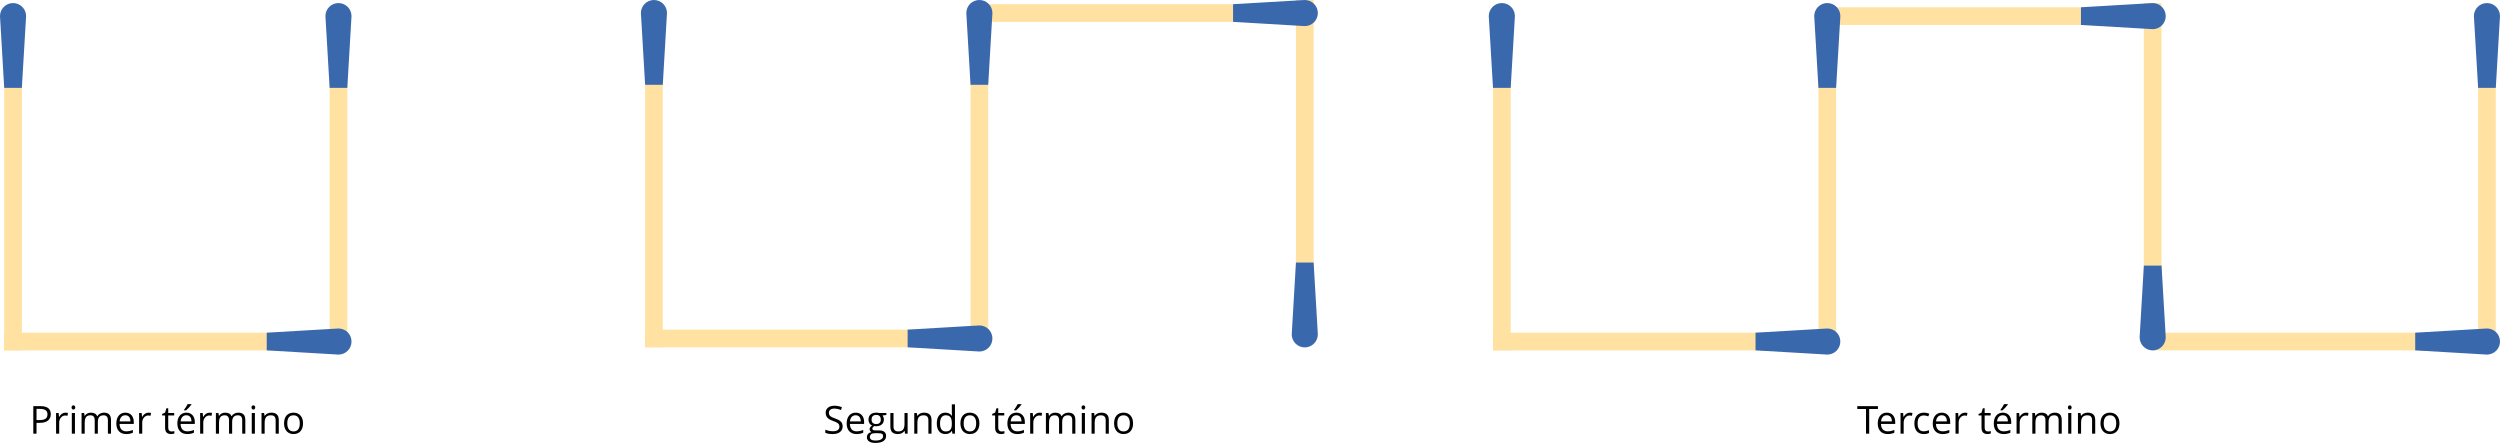
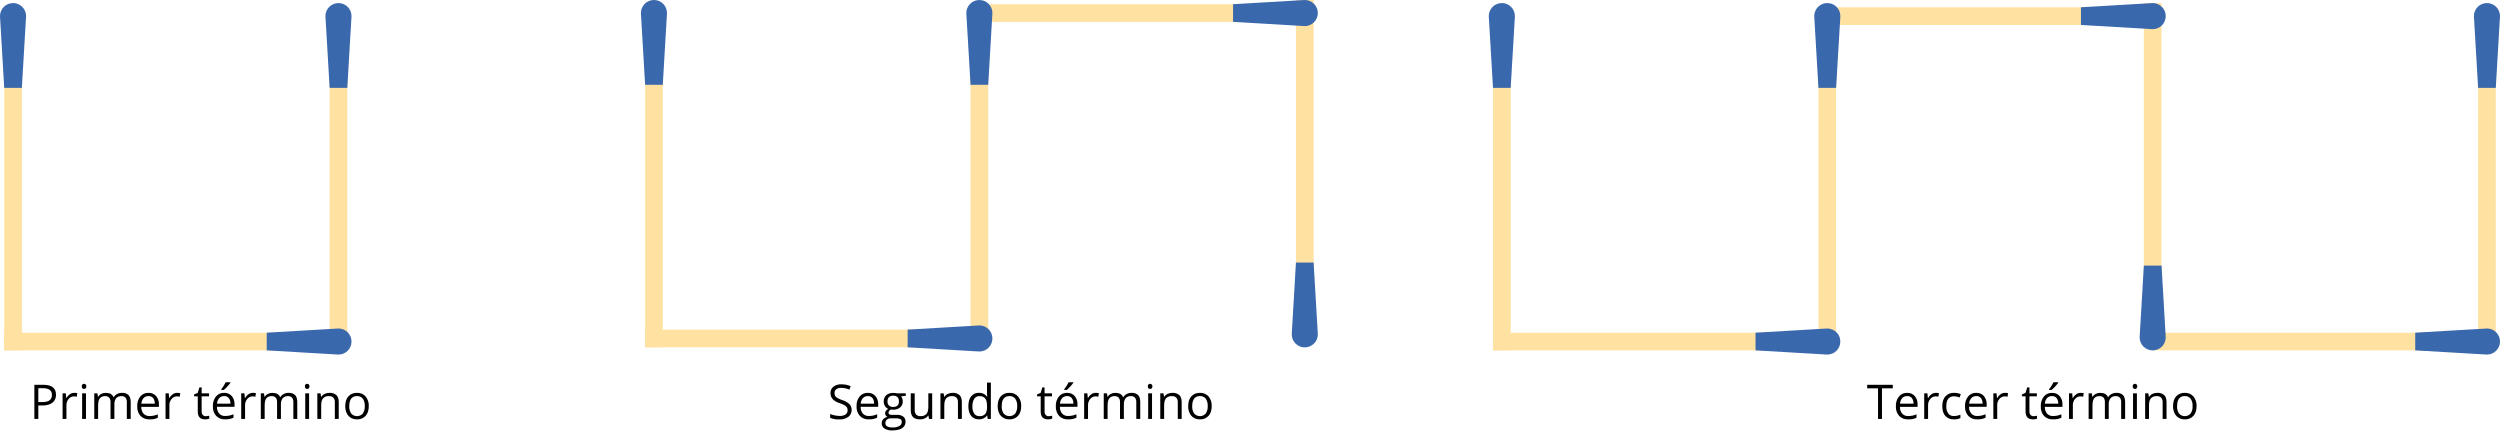
<svg xmlns="http://www.w3.org/2000/svg" id="Layer_1" data-name="Layer 1" viewBox="0 0 1944.09 345.37">
  <defs>
-     <style>.cls-1{fill:#ffe2a1;}.cls-2{fill:#3a68ad;}.cls-3{font-size:30px;font-family:OpenSans-Regular, Open Sans;}</style>
+     <style>.cls-1{fill:#ffe2a1;}.cls-2{fill:#3a68ad;}</style>
  </defs>
  <rect class="cls-1" x="1927.07" y="35.35" width="13.75" height="237.11" />
  <path class="cls-2" d="M1940.82,68.31h-13.75l-3.28-55.78a10.16,10.16,0,0,1,10.15-10.15h0a10.15,10.15,0,0,1,10.15,10.15Z" />
  <rect class="cls-1" x="1785.69" y="147.03" width="13.75" height="237.11" transform="translate(2058.16 -1526.98) rotate(90)" />
  <path class="cls-2" d="M1878.16,272.46V258.71l55.78-3.27a10.14,10.14,0,0,1,10.15,10.15h0a10.15,10.15,0,0,1-10.15,10.15Z" />
  <rect class="cls-1" x="1161.03" y="35.35" width="13.75" height="237.11" />
  <path class="cls-2" d="M1174.77,68.31H1161l-3.28-55.78A10.16,10.16,0,0,1,1167.9,2.38h0a10.16,10.16,0,0,1,10.15,10.15Z" />
  <rect class="cls-1" x="1667.14" y="2.4" width="13.75" height="237.11" transform="translate(3348.02 241.92) rotate(180)" />
  <path class="cls-2" d="M1667.14,206.55h13.75l3.27,55.78A10.14,10.14,0,0,1,1674,272.48h0a10.15,10.15,0,0,1-10.15-10.15Z" />
  <rect class="cls-1" x="1525.76" y="-106.02" width="13.75" height="237.11" transform="translate(1545.17 -1520.11) rotate(90)" />
  <path class="cls-2" d="M1618.23,19.41V5.66L1674,2.38a10.15,10.15,0,0,1,10.15,10.15h0A10.14,10.14,0,0,1,1674,22.68Z" />
  <rect class="cls-1" x="1414.08" y="35.35" width="13.75" height="237.11" />
  <path class="cls-2" d="M1427.83,68.31h-13.75l-3.27-55.78A10.15,10.15,0,0,1,1421,2.38h0a10.15,10.15,0,0,1,10.14,10.15Z" />
  <rect class="cls-1" x="1272.71" y="147.03" width="13.75" height="237.11" transform="translate(1545.17 -1013.99) rotate(90)" />
  <path class="cls-2" d="M1365.17,272.46V258.71l55.79-3.27a10.14,10.14,0,0,1,10.14,10.15h0A10.15,10.15,0,0,1,1421,275.74Z" />
  <rect class="cls-1" x="501.66" y="32.97" width="13.75" height="237.11" />
  <path class="cls-2" d="M515.41,65.93H501.66l-3.27-55.78A10.14,10.14,0,0,1,508.54,0h0a10.14,10.14,0,0,1,10.14,10.15Z" />
  <rect class="cls-1" x="1007.77" y="0.02" width="13.75" height="237.11" transform="translate(2029.29 237.15) rotate(180)" />
  <path class="cls-2" d="M1007.77,204.17h13.75L1024.8,260a10.16,10.16,0,0,1-10.15,10.15h0A10.15,10.15,0,0,1,1004.5,260Z" />
  <rect class="cls-1" x="866.4" y="-108.41" width="13.75" height="237.11" transform="translate(883.42 -863.13) rotate(90)" />
  <path class="cls-2" d="M958.87,17V3.27L1014.65,0a10.15,10.15,0,0,1,10.15,10.15h0a10.16,10.16,0,0,1-10.15,10.15Z" />
  <rect class="cls-1" x="754.72" y="32.97" width="13.75" height="237.11" />
  <path class="cls-2" d="M768.47,65.93H754.72l-3.28-55.78A10.15,10.15,0,0,1,761.59,0h0a10.14,10.14,0,0,1,10.15,10.15Z" />
  <rect class="cls-1" x="613.34" y="144.65" width="13.75" height="237.11" transform="translate(883.42 -357.01) rotate(90)" />
  <path class="cls-2" d="M705.81,270.08V256.33l55.78-3.27a10.14,10.14,0,0,1,10.15,10.14h0a10.14,10.14,0,0,1-10.15,10.15Z" />
  <rect class="cls-1" x="3.27" y="35.35" width="13.75" height="237.11" />
  <path class="cls-2" d="M17,68.31H3.27L0,12.53A10.15,10.15,0,0,1,10.15,2.38h0A10.16,10.16,0,0,1,20.3,12.53Z" />
  <rect class="cls-1" x="256.33" y="35.35" width="13.75" height="237.11" />
  <path class="cls-2" d="M270.08,68.31H256.33l-3.27-55.78A10.15,10.15,0,0,1,263.2,2.38h0a10.15,10.15,0,0,1,10.15,10.15Z" />
  <rect class="cls-1" x="114.96" y="147.03" width="13.75" height="237.11" transform="translate(387.42 143.76) rotate(90)" />
  <path class="cls-2" d="M207.42,272.46V258.71l55.78-3.27a10.14,10.14,0,0,1,10.15,10.15h0a10.15,10.15,0,0,1-10.15,10.15Z" />
-   <text class="cls-3" transform="translate(22.96 337.24)">Primer término</text>
-   <text class="cls-3" transform="translate(640.24 337.24)">Segundo término</text>
-   <text class="cls-3" transform="translate(1444.02 337.24)">Tercer término</text>
+   <path d="M43.55,306.94a7.44,7.44,0,0,1-2.75,6.21c-1.83,1.44-4.46,2.17-7.87,2.17H29.8v10.44H26.72V299.21H33.6Q43.56,299.21,43.55,306.94ZM29.8,312.67h2.78c2.74,0,4.72-.45,5.94-1.33a4.87,4.87,0,0,0,1.84-4.25,4.57,4.57,0,0,0-1.73-3.92q-1.73-1.29-5.37-1.29H29.8Z" />
+   <path d="M57.74,305.49a11.48,11.48,0,0,1,2.38.22l-.42,2.8a9.78,9.78,0,0,0-2.18-.28,5.3,5.3,0,0,0-4.13,2,7.1,7.1,0,0,0-1.72,4.88v10.68h-3V305.85h2.49l.34,3.69h.15a8.71,8.71,0,0,1,2.67-3A6,6,0,0,1,57.74,305.49Z" />
+   <path d="M63.59,300.46a2,2,0,0,1,.51-1.52,1.76,1.76,0,0,1,1.27-.48,1.8,1.8,0,0,1,1.25.49,2,2,0,0,1,.53,1.51,2,2,0,0,1-.53,1.52,1.77,1.77,0,0,1-1.25.5,1.73,1.73,0,0,1-1.27-.5A2.05,2.05,0,0,1,63.59,300.46Zm3.27,25.3h-3V305.85h3Z" />
+   <path d="M98.62,325.76V312.81a5.41,5.41,0,0,0-1-3.57,4,4,0,0,0-3.17-1.19,5.08,5.08,0,0,0-4.15,1.62,7.67,7.67,0,0,0-1.35,5v11.11h-3V312.81a5.36,5.36,0,0,0-1-3.57,4,4,0,0,0-3.18-1.19,4.93,4.93,0,0,0-4.15,1.7q-1.32,1.69-1.32,5.57v10.44h-3V305.85H75.7l.49,2.73h.15a5.91,5.91,0,0,1,2.4-2.27,7.32,7.32,0,0,1,3.48-.82c3.11,0,5.15,1.13,6.1,3.38h.15a6.34,6.34,0,0,1,2.58-2.47,7.94,7.94,0,0,1,3.85-.91,6.74,6.74,0,0,1,5.06,1.74q1.68,1.72,1.68,5.54v13Z" />
+   <path d="M116.26,326.12a9.16,9.16,0,0,1-7-2.68,10.43,10.43,0,0,1-2.55-7.47,11.55,11.55,0,0,1,2.37-7.65,7.9,7.9,0,0,1,6.37-2.83A7.52,7.52,0,0,1,121.4,308a9.46,9.46,0,0,1,2.18,6.5v1.9H109.86a7.93,7.93,0,0,0,1.78,5.32,6.08,6.08,0,0,0,4.73,1.82,16.09,16.09,0,0,0,6.35-1.34v2.68a15.16,15.16,0,0,1-3,1A17,17,0,0,1,116.26,326.12Zm-.82-18.1a4.92,4.92,0,0,0-3.82,1.56,7.2,7.2,0,0,0-1.68,4.32h10.4a6.62,6.62,0,0,0-1.27-4.37A4.46,4.46,0,0,0,115.44,308Z" />
+   <path d="M137.8,305.49a11.48,11.48,0,0,1,2.38.22l-.42,2.8a9.78,9.78,0,0,0-2.18-.28,5.3,5.3,0,0,0-4.13,2,7.1,7.1,0,0,0-1.72,4.88v10.68h-3V305.85h2.49l.34,3.69h.15a8.71,8.71,0,0,1,2.67-3A6,6,0,0,1,137.8,305.49Z" />
+   <path d="M160,323.64a9.74,9.74,0,0,0,1.55-.12,9.34,9.34,0,0,0,1.18-.25v2.31a5.35,5.35,0,0,1-1.45.39,11,11,0,0,1-1.71.15c-3.85,0-5.78-2-5.78-6.08V308.2h-2.85v-1.45l2.85-1.26,1.27-4.25h1.75v4.61h5.77v2.35H156.8v11.71a4,4,0,0,0,.85,2.76A3,3,0,0,0,160,323.64Z" />
+   <path d="M175.1,326.12a9.14,9.14,0,0,1-7-2.68,10.43,10.43,0,0,1-2.55-7.47,11.55,11.55,0,0,1,2.37-7.65,7.89,7.89,0,0,1,6.36-2.83,7.49,7.49,0,0,1,5.92,2.46,9.41,9.41,0,0,1,2.18,6.5v1.9H168.71a7.88,7.88,0,0,0,1.77,5.32,6.1,6.1,0,0,0,4.73,1.82,16.14,16.14,0,0,0,6.36-1.34v2.68a15.37,15.37,0,0,1-3,1A17,17,0,0,1,175.1,326.12Zm-.81-18.1a4.94,4.94,0,0,0-3.83,1.56,7.2,7.2,0,0,0-1.68,4.32h10.41a6.62,6.62,0,0,0-1.27-4.37A4.48,4.48,0,0,0,174.29,308Zm-2.24-5.25c.58-.75,1.21-1.66,1.88-2.73a31.14,31.14,0,0,0,1.59-2.78h3.67v.39a27.66,27.66,0,0,1-2.38,2.9,27.26,27.26,0,0,1-2.74,2.67h-2Z" />
+   <path d="M196.64,305.49a11.41,11.41,0,0,1,2.38.22l-.41,2.8a9.85,9.85,0,0,0-2.18-.28,5.33,5.33,0,0,0-4.14,2,7.14,7.14,0,0,0-1.71,4.88v10.68h-3V305.85h2.49l.35,3.69h.14a8.92,8.92,0,0,1,2.67-3A6,6,0,0,1,196.64,305.49Z" />
+   <path d="M228.12,325.76V312.81a5.36,5.36,0,0,0-1-3.57,3.94,3.94,0,0,0-3.16-1.19,5.11,5.11,0,0,0-4.16,1.62,7.73,7.73,0,0,0-1.34,5v11.11h-3V312.81a5.36,5.36,0,0,0-1-3.57,4,4,0,0,0-3.18-1.19,4.93,4.93,0,0,0-4.15,1.7q-1.32,1.69-1.32,5.57v10.44h-3V305.85h2.45l.49,2.73h.15a5.84,5.84,0,0,1,2.4-2.27,7.32,7.32,0,0,1,3.48-.82c3.11,0,5.15,1.13,6.1,3.38H218a6.34,6.34,0,0,1,2.58-2.47,7.94,7.94,0,0,1,3.85-.91,6.74,6.74,0,0,1,5.06,1.74q1.68,1.72,1.68,5.54v13Z" />
+   <path d="M237.09,300.46a2,2,0,0,1,.51-1.52,1.78,1.78,0,0,1,1.27-.48,1.83,1.83,0,0,1,1.26.49,2,2,0,0,1,.52,1.51,2,2,0,0,1-.52,1.52,1.79,1.79,0,0,1-1.26.5,1.75,1.75,0,0,1-1.27-.5A2.05,2.05,0,0,1,237.09,300.46Zm3.27,25.3h-3V305.85h3Z" />
+   <path d="M260.38,325.76V312.88a5.19,5.19,0,0,0-1.11-3.63,4.52,4.52,0,0,0-3.47-1.2,5.75,5.75,0,0,0-4.58,1.69q-1.46,1.69-1.45,5.58v10.44h-3V305.85h2.46l.49,2.73h.14a6.22,6.22,0,0,1,2.6-2.28,8.39,8.39,0,0,1,3.72-.81,7.58,7.58,0,0,1,5.42,1.74q1.82,1.72,1.81,5.54v13Z" />
+   <path d="M286.77,315.79c0,3.24-.82,5.78-2.46,7.6a8.63,8.63,0,0,1-6.77,2.73,8.93,8.93,0,0,1-4.74-1.25,8.21,8.21,0,0,1-3.2-3.6,12.53,12.53,0,0,1-1.12-5.48q0-4.86,2.43-7.58a8.62,8.62,0,0,1,6.76-2.72,8.44,8.44,0,0,1,6.64,2.78A10.93,10.93,0,0,1,286.77,315.79Zm-15.17,0a9.42,9.42,0,0,0,1.53,5.81,6.05,6.05,0,0,0,9,0,9.44,9.44,0,0,0,1.53-5.82,9.29,9.29,0,0,0-1.53-5.77,5.42,5.42,0,0,0-4.53-2,5.29,5.29,0,0,0-4.47,1.95Q271.6,311.94,271.6,315.79Z" />
+   <path d="M662.26,318.7a6.5,6.5,0,0,1-2.55,5.46,11,11,0,0,1-6.9,2,17.27,17.27,0,0,1-7.26-1.21v-3a19.65,19.65,0,0,0,7.37,1.49,7.7,7.7,0,0,0,4.65-1.17,3.85,3.85,0,0,0,1.56-3.26,4.22,4.22,0,0,0-.55-2.27,5.29,5.29,0,0,0-1.85-1.62,26.12,26.12,0,0,0-4-1.69,12.61,12.61,0,0,1-5.3-3.14,6.93,6.93,0,0,1-1.59-4.74,5.89,5.89,0,0,1,2.31-4.89,9.59,9.59,0,0,1,6.1-1.81,17.93,17.93,0,0,1,7.28,1.45l-1,2.69a16.44,16.44,0,0,0-6.39-1.38,6.18,6.18,0,0,0-3.83,1.05,3.47,3.47,0,0,0-1.38,2.92,4.56,4.56,0,0,0,.5,2.26,4.83,4.83,0,0,0,1.72,1.62,22,22,0,0,0,3.7,1.63,14.77,14.77,0,0,1,5.75,3.19A6.34,6.34,0,0,1,662.26,318.7Z" />
+   <path d="M675.64,326.12a9.14,9.14,0,0,1-7-2.68,10.43,10.43,0,0,1-2.56-7.47,11.5,11.5,0,0,1,2.38-7.65,7.88,7.88,0,0,1,6.36-2.83,7.49,7.49,0,0,1,5.92,2.46,9.46,9.46,0,0,1,2.18,6.5v1.9H669.25a7.88,7.88,0,0,0,1.77,5.32,6.1,6.1,0,0,0,4.73,1.82,16.18,16.18,0,0,0,6.36-1.34v2.68a15.45,15.45,0,0,1-3,1A16.91,16.91,0,0,1,675.64,326.12Zm-.82-18.1a4.93,4.93,0,0,0-3.82,1.56,7.2,7.2,0,0,0-1.68,4.32h10.41a6.68,6.68,0,0,0-1.27-4.37A4.48,4.48,0,0,0,674.82,308Z" />
+   <path d="M704.39,305.85v1.91l-3.68.44a6.41,6.41,0,0,1,.9,1.66,6.27,6.27,0,0,1,.4,2.32,5.88,5.88,0,0,1-2,4.66,8,8,0,0,1-5.49,1.75,8.87,8.87,0,0,1-1.67-.15,3,3,0,0,0-1.93,2.56,1.3,1.3,0,0,0,.68,1.21,4.86,4.86,0,0,0,2.3.39h3.53a7.85,7.85,0,0,1,5,1.36,4.73,4.73,0,0,1,1.74,4,5.65,5.65,0,0,1-2.65,5q-2.65,1.74-7.74,1.74a10.56,10.56,0,0,1-6-1.46,4.69,4.69,0,0,1-2.12-4.1,4.58,4.58,0,0,1,1.17-3.14,5.83,5.83,0,0,1,3.26-1.8,3.27,3.27,0,0,1-1.28-1.07,2.88,2.88,0,0,1-.51-1.69,3.2,3.2,0,0,1,.58-1.91,6.28,6.28,0,0,1,1.83-1.58,5.28,5.28,0,0,1-2.51-2.16,6.34,6.34,0,0,1-1-3.49,6.43,6.43,0,0,1,2-5,8,8,0,0,1,5.55-1.77,10.21,10.21,0,0,1,2.82.36ZM688.52,329.1a2.68,2.68,0,0,0,1.36,2.45,7.5,7.5,0,0,0,3.91.84,10.86,10.86,0,0,0,5.62-1.14,3.47,3.47,0,0,0,1.82-3.07,2.44,2.44,0,0,0-1-2.25,7.86,7.86,0,0,0-3.76-.62h-3.61a4.75,4.75,0,0,0-3.2,1A3.5,3.5,0,0,0,688.52,329.1Zm1.63-16.87a4.07,4.07,0,0,0,1.18,3.16,4.71,4.71,0,0,0,3.29,1.07c2.94,0,4.42-1.43,4.42-4.28,0-3-1.49-4.49-4.47-4.49a4.43,4.43,0,0,0-3.27,1.14A4.64,4.64,0,0,0,690.15,312.23Z" />
+   <path d="M711.31,305.85v12.92a5.19,5.19,0,0,0,1.11,3.63,4.52,4.52,0,0,0,3.47,1.2,5.67,5.67,0,0,0,4.57-1.71c1-1.14,1.44-3,1.44-5.57V305.85h3v19.91h-2.49l-.44-2.67h-.16a6.05,6.05,0,0,1-2.57,2.25,8.67,8.67,0,0,1-3.75.78c-2.42,0-4.24-.57-5.44-1.72s-1.81-3-1.81-5.52v-13Z" />
+   <path d="M744.93,325.76V312.88a5.19,5.19,0,0,0-1.11-3.63,4.49,4.49,0,0,0-3.47-1.2,5.73,5.73,0,0,0-4.57,1.69q-1.46,1.69-1.46,5.58v10.44h-3V305.85h2.45l.49,2.73h.15A6.13,6.13,0,0,1,737,306.3a8.47,8.47,0,0,1,3.73-.81,7.53,7.53,0,0,1,5.41,1.74q1.82,1.72,1.82,5.54v13Z" />
+   <path d="M767.69,323.09h-.16a7.1,7.1,0,0,1-6.25,3,7.4,7.4,0,0,1-6.08-2.67c-1.44-1.78-2.17-4.31-2.17-7.59s.73-5.83,2.18-7.64a7.33,7.33,0,0,1,6.07-2.73,7.24,7.24,0,0,1,6.21,2.94h.24L767.6,307l-.07-1.4v-8.1h3v28.26h-2.45Zm-6,.51a5.5,5.5,0,0,0,4.48-1.68c.92-1.12,1.39-2.93,1.39-5.42v-.64q0-4.23-1.41-6a5.37,5.37,0,0,0-4.5-1.8,4.6,4.6,0,0,0-4.06,2.06,10.3,10.3,0,0,0-1.4,5.82,9.87,9.87,0,0,0,1.39,5.76A4.76,4.76,0,0,0,761.66,323.6Z" />
+   <path d="M794.12,315.79c0,3.24-.82,5.78-2.46,7.6a8.63,8.63,0,0,1-6.77,2.73,8.93,8.93,0,0,1-4.74-1.25,8.21,8.21,0,0,1-3.2-3.6,12.53,12.53,0,0,1-1.12-5.48q0-4.86,2.43-7.58a8.6,8.6,0,0,1,6.76-2.72,8.42,8.42,0,0,1,6.63,2.78A10.89,10.89,0,0,1,794.12,315.79Zm-15.17,0a9.42,9.42,0,0,0,1.53,5.81,6.05,6.05,0,0,0,9,0,9.44,9.44,0,0,0,1.53-5.82,9.29,9.29,0,0,0-1.53-5.77,5.42,5.42,0,0,0-4.53-2,5.29,5.29,0,0,0-4.47,1.95Q778.95,311.94,779,315.79Z" />
+   <path d="M815.49,323.64a9.74,9.74,0,0,0,1.55-.12,9.34,9.34,0,0,0,1.18-.25v2.31a5.35,5.35,0,0,1-1.45.39,11,11,0,0,1-1.71.15c-3.85,0-5.78-2-5.78-6.08V308.2h-2.85v-1.45l2.85-1.26,1.27-4.25h1.75v4.61h5.77v2.35H812.3v11.71a4,4,0,0,0,.85,2.76A3,3,0,0,0,815.49,323.64Z" />
+   <path d="M830.6,326.12a9.14,9.14,0,0,1-7-2.68,10.43,10.43,0,0,1-2.55-7.47,11.55,11.55,0,0,1,2.37-7.65,7.89,7.89,0,0,1,6.36-2.83,7.49,7.49,0,0,1,5.92,2.46,9.41,9.41,0,0,1,2.18,6.5v1.9H824.21a7.88,7.88,0,0,0,1.77,5.32,6.1,6.1,0,0,0,4.73,1.82,16.14,16.14,0,0,0,6.36-1.34v2.68a15.37,15.37,0,0,1-3,1A17,17,0,0,1,830.6,326.12Zm-.81-18.1a4.94,4.94,0,0,0-3.83,1.56,7.2,7.2,0,0,0-1.68,4.32h10.41a6.62,6.62,0,0,0-1.27-4.37A4.48,4.48,0,0,0,829.79,308Zm-2.24-5.25c.58-.75,1.21-1.66,1.88-2.73a31.14,31.14,0,0,0,1.59-2.78h3.67v.39a27.66,27.66,0,0,1-2.38,2.9,27.26,27.26,0,0,1-2.74,2.67h-2Z" />
+   <path d="M852.14,305.49a11.41,11.41,0,0,1,2.38.22l-.41,2.8a9.85,9.85,0,0,0-2.18-.28,5.33,5.33,0,0,0-4.14,2,7.14,7.14,0,0,0-1.71,4.88v10.68h-3V305.85h2.49l.35,3.69H846a8.92,8.92,0,0,1,2.67-3A6,6,0,0,1,852.14,305.49Z" />
+   <path d="M883.62,325.76V312.81a5.36,5.36,0,0,0-1-3.57,3.94,3.94,0,0,0-3.16-1.19,5.11,5.11,0,0,0-4.16,1.62,7.73,7.73,0,0,0-1.34,5v11.11h-3V312.81a5.36,5.36,0,0,0-1-3.57,4,4,0,0,0-3.18-1.19,4.93,4.93,0,0,0-4.15,1.7q-1.32,1.69-1.32,5.57v10.44h-3V305.85h2.45l.49,2.73h.14a5.93,5.93,0,0,1,2.41-2.27,7.32,7.32,0,0,1,3.48-.82c3.11,0,5.15,1.13,6.1,3.38h.15a6.34,6.34,0,0,1,2.58-2.47,7.94,7.94,0,0,1,3.85-.91,6.7,6.7,0,0,1,5.05,1.74c1.12,1.15,1.69,3,1.69,5.54v13Z" />
+   <path d="M892.59,300.46a2,2,0,0,1,.51-1.52,1.78,1.78,0,0,1,1.27-.48,1.83,1.83,0,0,1,1.26.49,2,2,0,0,1,.52,1.51,2,2,0,0,1-.52,1.52,1.79,1.79,0,0,1-1.26.5,1.75,1.75,0,0,1-1.27-.5A2.05,2.05,0,0,1,892.59,300.46Zm3.27,25.3h-3V305.85h3Z" />
+   <path d="M915.88,325.76V312.88a5.19,5.19,0,0,0-1.11-3.63,4.52,4.52,0,0,0-3.47-1.2,5.75,5.75,0,0,0-4.58,1.69q-1.46,1.69-1.45,5.58v10.44h-3V305.85h2.46l.49,2.73h.14a6.22,6.22,0,0,1,2.6-2.28,8.39,8.39,0,0,1,3.72-.81,7.58,7.58,0,0,1,5.42,1.74q1.81,1.72,1.81,5.54v13Z" />
+   <path d="M942.27,315.79c0,3.24-.82,5.78-2.46,7.6a8.63,8.63,0,0,1-6.77,2.73,8.93,8.93,0,0,1-4.74-1.25,8.21,8.21,0,0,1-3.2-3.6,12.53,12.53,0,0,1-1.12-5.48q0-4.86,2.43-7.58a8.62,8.62,0,0,1,6.76-2.72,8.45,8.45,0,0,1,6.64,2.78A10.93,10.93,0,0,1,942.27,315.79Zm-15.17,0a9.42,9.42,0,0,0,1.53,5.81,6.05,6.05,0,0,0,9,0,9.44,9.44,0,0,0,1.53-5.82,9.29,9.29,0,0,0-1.53-5.77,5.42,5.42,0,0,0-4.53-2,5.29,5.29,0,0,0-4.47,1.95Q927.1,311.94,927.1,315.79Z" />
+   <path d="M1463.5,325.76h-3.08V302H1452v-2.74h19.9V302h-8.41Z" />
+   <path d="M1483.86,326.12a9.14,9.14,0,0,1-7-2.68,10.43,10.43,0,0,1-2.55-7.47,11.55,11.55,0,0,1,2.37-7.65,7.89,7.89,0,0,1,6.36-2.83A7.49,7.49,0,0,1,1489,308a9.41,9.41,0,0,1,2.18,6.5v1.9h-13.71a7.88,7.88,0,0,0,1.77,5.32,6.1,6.1,0,0,0,4.73,1.82,16.18,16.18,0,0,0,6.36-1.34v2.68a15.24,15.24,0,0,1-3,1A16.91,16.91,0,0,1,1483.86,326.12Zm-.81-18.1a4.94,4.94,0,0,0-3.83,1.56,7.2,7.2,0,0,0-1.68,4.32H1488a6.62,6.62,0,0,0-1.27-4.37A4.48,4.48,0,0,0,1483.05,308Z" />
+   <path d="M1505.4,305.49a11.41,11.41,0,0,1,2.38.22l-.42,2.8a9.77,9.77,0,0,0-2.17-.28,5.32,5.32,0,0,0-4.14,2,7.14,7.14,0,0,0-1.71,4.88v10.68h-3V305.85h2.49l.35,3.69h.14a8.92,8.92,0,0,1,2.67-3A6,6,0,0,1,1505.4,305.49Z" />
+   <path d="M1519.46,326.12a8.47,8.47,0,0,1-6.69-2.66q-2.37-2.65-2.37-7.52c0-3.33.8-5.91,2.4-7.72a8.67,8.67,0,0,1,6.86-2.73,13.34,13.34,0,0,1,2.87.31,9.41,9.41,0,0,1,2.25.73l-.92,2.56a14.66,14.66,0,0,0-2.18-.67,10.15,10.15,0,0,0-2.09-.26q-6.08,0-6.07,7.74a9.27,9.27,0,0,0,1.48,5.63,5.15,5.15,0,0,0,4.39,2,13.46,13.46,0,0,0,5.1-1.07v2.67A10.88,10.88,0,0,1,1519.46,326.12Z" />
+   <path d="M1537.62,326.12a9.14,9.14,0,0,1-7-2.68,10.43,10.43,0,0,1-2.55-7.47,11.55,11.55,0,0,1,2.37-7.65,7.89,7.89,0,0,1,6.36-2.83,7.49,7.49,0,0,1,5.92,2.46,9.41,9.41,0,0,1,2.18,6.5v1.9h-13.71a7.88,7.88,0,0,0,1.77,5.32,6.1,6.1,0,0,0,4.73,1.82,16.14,16.14,0,0,0,6.36-1.34v2.68a15.37,15.37,0,0,1-3,1A17.09,17.09,0,0,1,1537.62,326.12Zm-.81-18.1a4.94,4.94,0,0,0-3.83,1.56,7.2,7.2,0,0,0-1.68,4.32h10.41a6.62,6.62,0,0,0-1.27-4.37A4.48,4.48,0,0,0,1536.81,308Z" />
+   <path d="M1559.16,305.49a11.41,11.41,0,0,1,2.38.22l-.41,2.8a9.85,9.85,0,0,0-2.18-.28,5.33,5.33,0,0,0-4.14,2,7.14,7.14,0,0,0-1.71,4.88v10.68h-3V305.85h2.49l.35,3.69h.14a8.92,8.92,0,0,1,2.67-3A6,6,0,0,1,1559.16,305.49Z" />
+   <path d="M1581.36,323.64a9.61,9.61,0,0,0,1.54-.12,9,9,0,0,0,1.18-.25v2.31a5.15,5.15,0,0,1-1.44.39,11.23,11.23,0,0,1-1.72.15c-3.85,0-5.77-2-5.77-6.08V308.2h-2.85v-1.45l2.85-1.26,1.27-4.25h1.74v4.61h5.78v2.35h-5.78v11.71a4,4,0,0,0,.86,2.76A2.93,2.93,0,0,0,1581.36,323.64Z" />
+   <path d="M1596.47,326.12a9.18,9.18,0,0,1-7-2.68A10.43,10.43,0,0,1,1587,316a11.55,11.55,0,0,1,2.37-7.65,7.9,7.9,0,0,1,6.37-2.83,7.51,7.51,0,0,1,5.92,2.46,9.46,9.46,0,0,1,2.18,6.5v1.9h-13.71a7.88,7.88,0,0,0,1.77,5.32,6.08,6.08,0,0,0,4.73,1.82,16.18,16.18,0,0,0,6.36-1.34v2.68a15.45,15.45,0,0,1-3,1A17,17,0,0,1,1596.47,326.12Zm-.82-18.1a4.92,4.92,0,0,0-3.82,1.56,7.2,7.2,0,0,0-1.68,4.32h10.41a6.68,6.68,0,0,0-1.27-4.37A4.48,4.48,0,0,0,1595.65,308Zm-2.23-5.25c.58-.75,1.21-1.66,1.88-2.73a31.14,31.14,0,0,0,1.59-2.78h3.67v.39a29,29,0,0,1-2.38,2.9,27.21,27.21,0,0,1-2.75,2.67h-2Z" />
+   <path d="M1618,305.49a11.48,11.48,0,0,1,2.38.22l-.42,2.8a9.78,9.78,0,0,0-2.18-.28,5.31,5.31,0,0,0-4.13,2,7.15,7.15,0,0,0-1.72,4.88v10.68h-3V305.85h2.49l.34,3.69h.15a8.92,8.92,0,0,1,2.67-3A6,6,0,0,1,1618,305.49Z" />
+   <path d="M1649.49,325.76V312.81a5.36,5.36,0,0,0-1-3.57,3.94,3.94,0,0,0-3.16-1.19,5.1,5.1,0,0,0-4.16,1.62,7.67,7.67,0,0,0-1.34,5v11.11h-3V312.81a5.36,5.36,0,0,0-1-3.57,4,4,0,0,0-3.18-1.19,4.94,4.94,0,0,0-4.15,1.7q-1.31,1.69-1.31,5.57v10.44h-3V305.85h2.46l.49,2.73h.14a5.87,5.87,0,0,1,2.41-2.27,7.27,7.27,0,0,1,3.48-.82q4.67,0,6.1,3.38h.14a6.47,6.47,0,0,1,2.58-2.47,8,8,0,0,1,3.85-.91,6.74,6.74,0,0,1,5.06,1.74q1.68,1.72,1.68,5.54v13Z" />
+   <path d="M1658.46,300.46a2,2,0,0,1,.51-1.52,1.78,1.78,0,0,1,1.27-.48,1.8,1.8,0,0,1,1.25.49,2,2,0,0,1,.53,1.51,2,2,0,0,1-.53,1.52,1.77,1.77,0,0,1-1.25.5,1.75,1.75,0,0,1-1.27-.5A2.05,2.05,0,0,1,1658.46,300.46Zm3.27,25.3h-3V305.85h3Z" />
+   <path d="M1681.74,325.76V312.88a5.19,5.19,0,0,0-1.11-3.63,4.48,4.48,0,0,0-3.46-1.2,5.74,5.74,0,0,0-4.58,1.69q-1.46,1.69-1.45,5.58v10.44h-3V305.85h2.45l.49,2.73h.15a6.16,6.16,0,0,1,2.6-2.28,8.39,8.39,0,0,1,3.72-.81,7.53,7.53,0,0,1,5.41,1.74q1.82,1.72,1.82,5.54v13Z" />
+   <path d="M1708.13,315.79c0,3.24-.81,5.78-2.45,7.6a8.63,8.63,0,0,1-6.77,2.73,8.93,8.93,0,0,1-4.74-1.25,8.21,8.21,0,0,1-3.2-3.6,12.53,12.53,0,0,1-1.13-5.48q0-4.86,2.44-7.58a8.6,8.6,0,0,1,6.75-2.72,8.43,8.43,0,0,1,6.64,2.78A10.93,10.93,0,0,1,1708.13,315.79Zm-15.16,0a9.49,9.49,0,0,0,1.52,5.81,6.05,6.05,0,0,0,9,0,9.37,9.37,0,0,0,1.54-5.82,9.23,9.23,0,0,0-1.54-5.77,5.39,5.39,0,0,0-4.53-2,5.31,5.31,0,0,0-4.47,1.95Q1693,311.94,1693,315.79Z" />
</svg>
